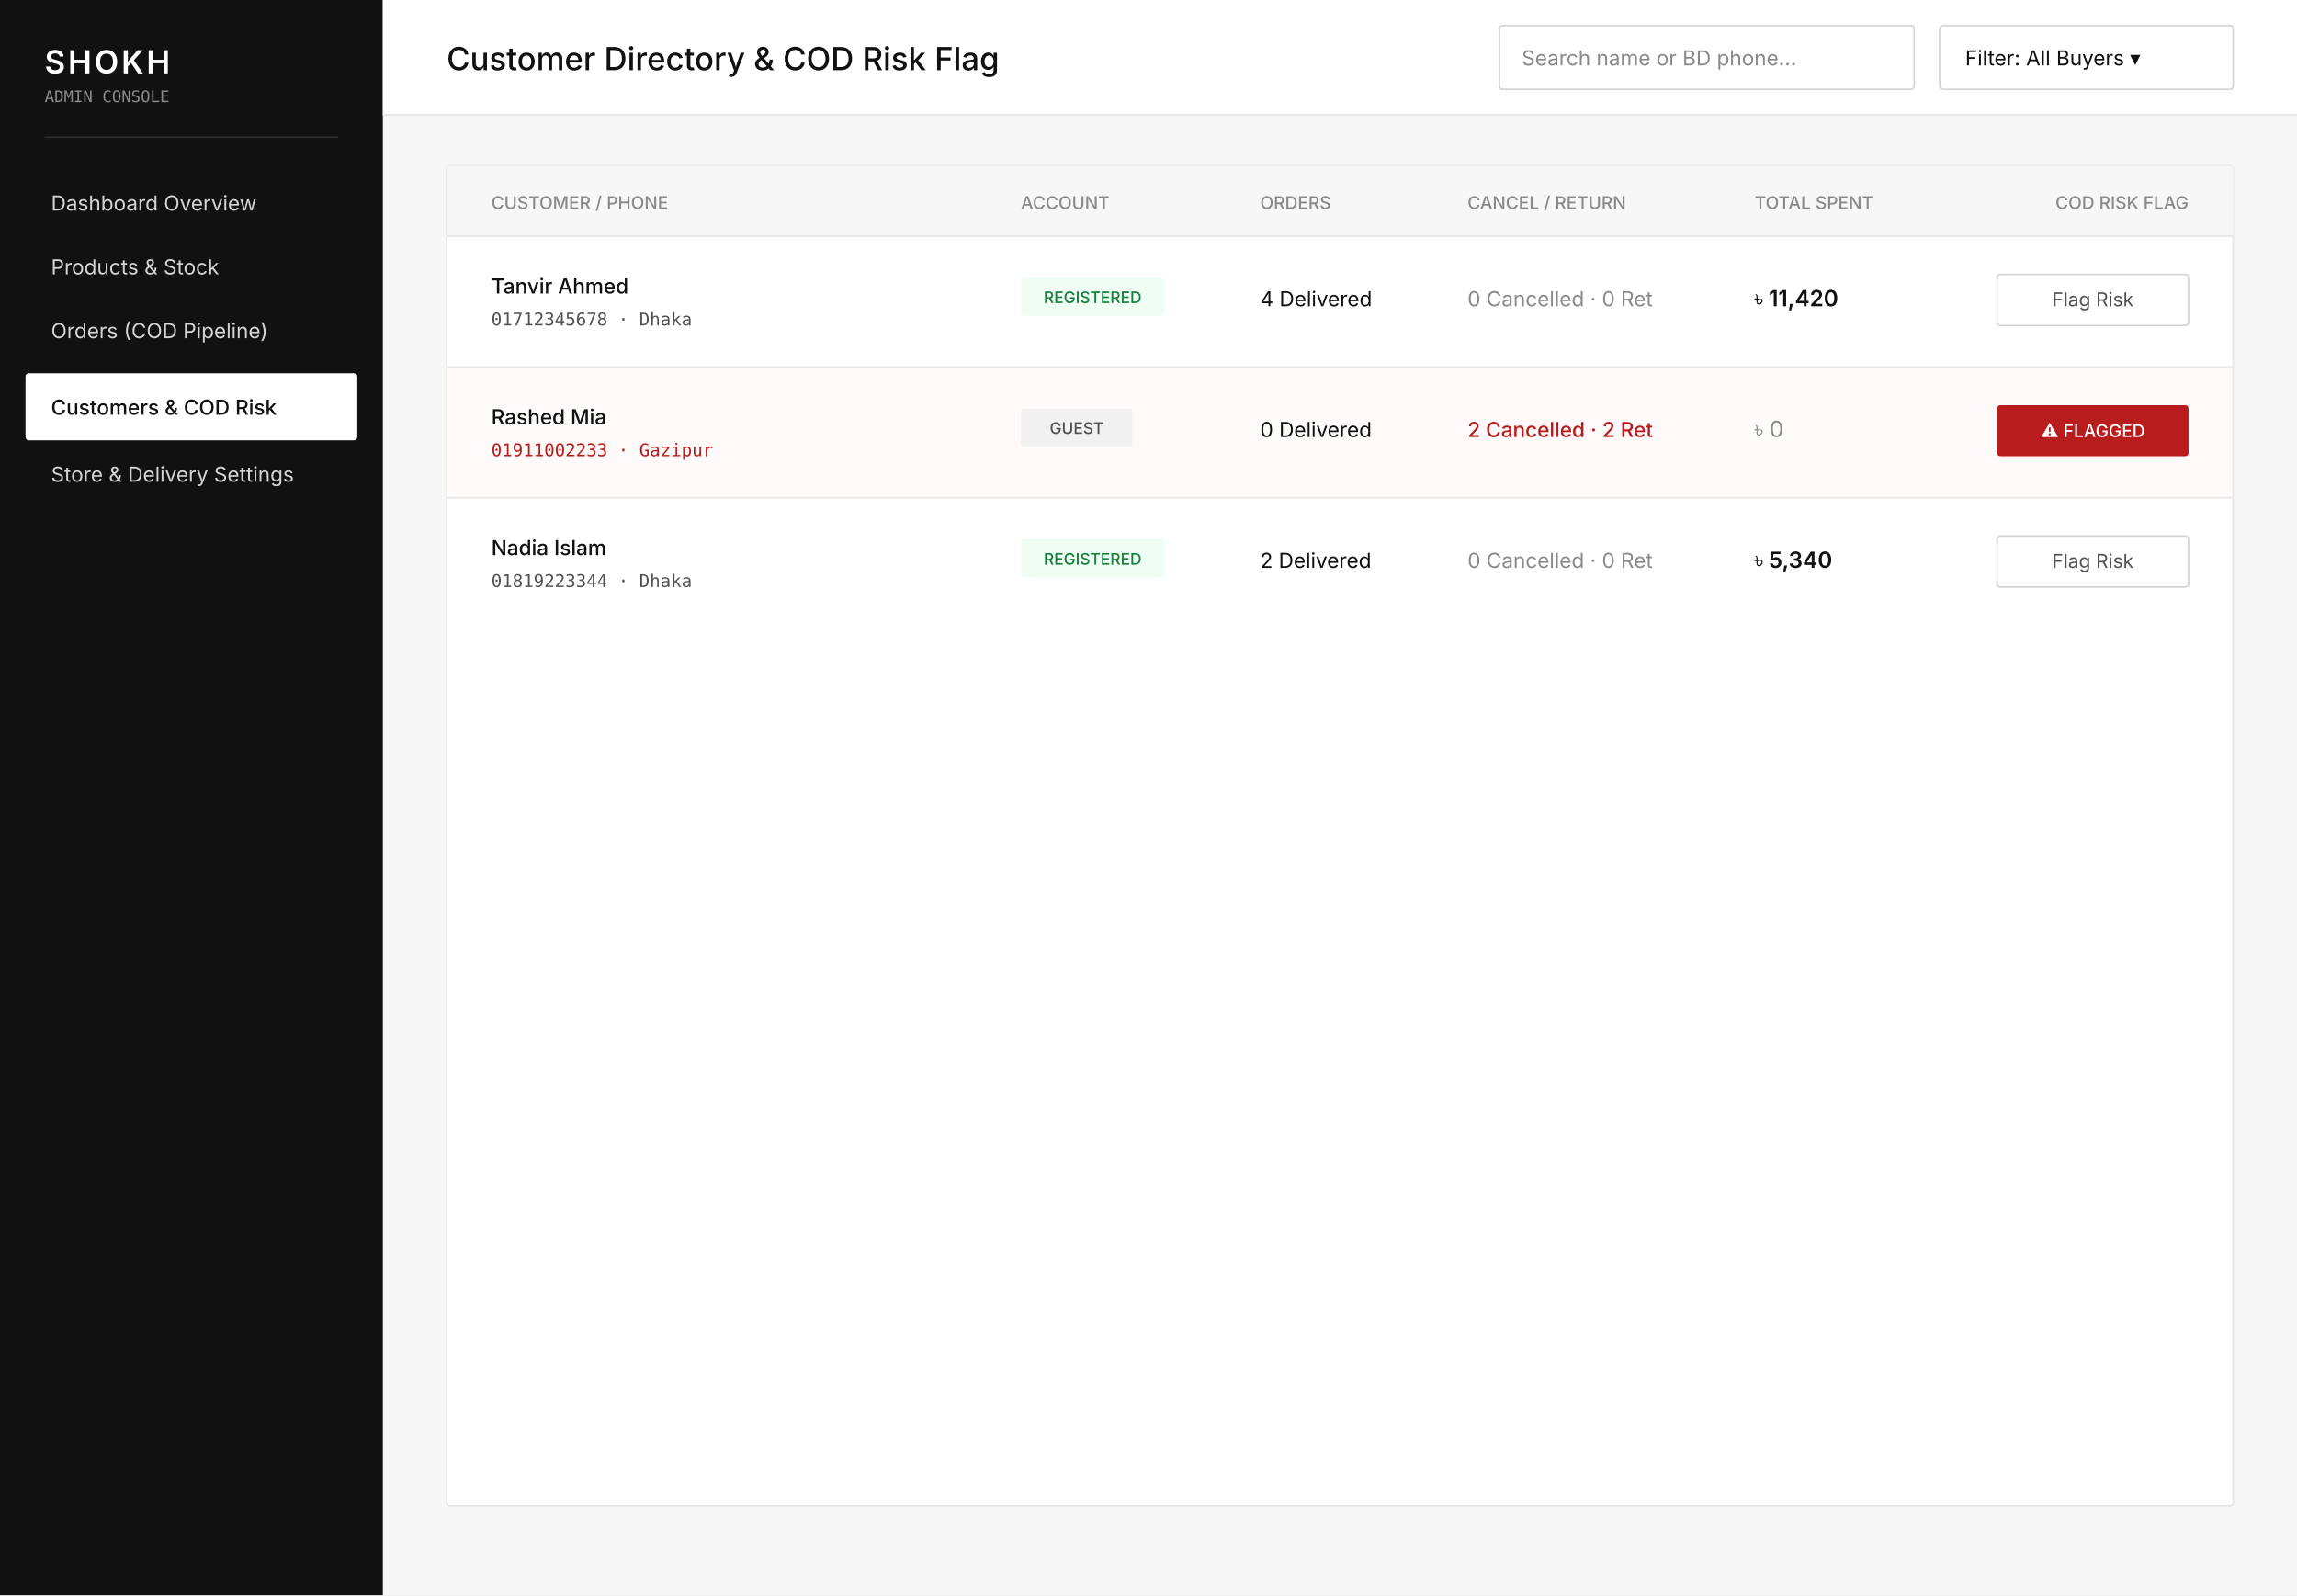
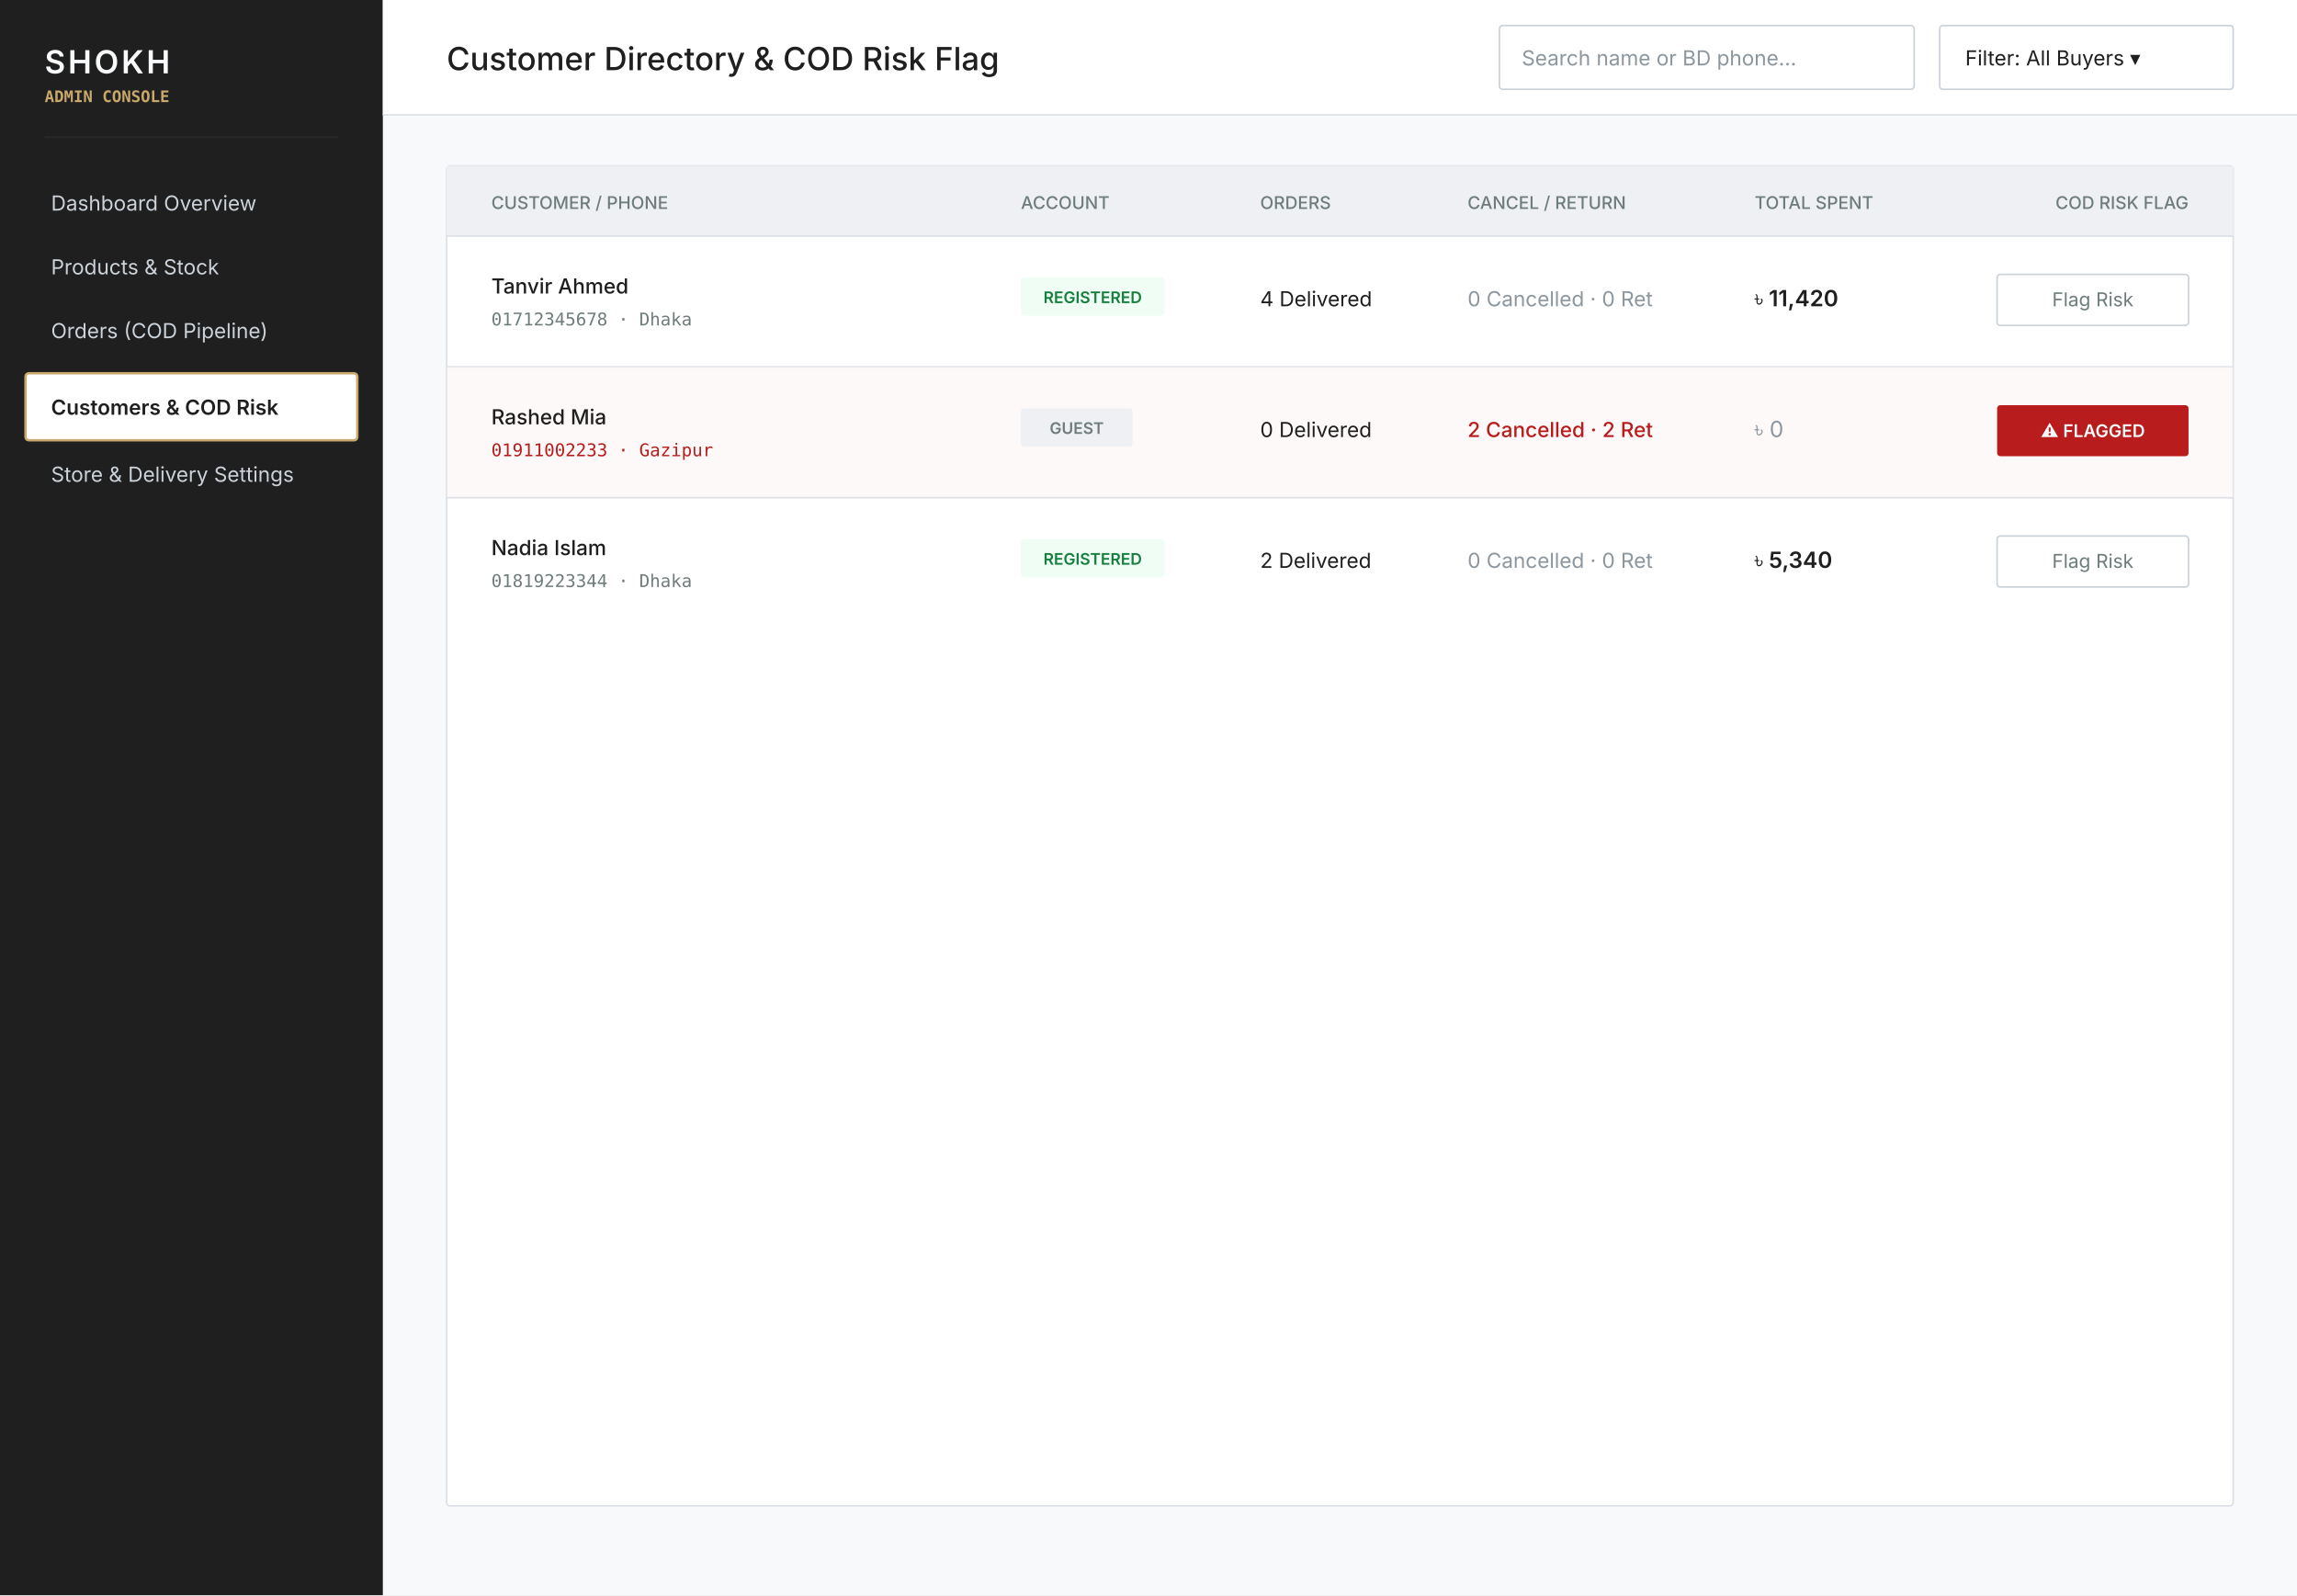
<svg xmlns="http://www.w3.org/2000/svg" width="1440" height="1000" viewBox="0 0 1440 1000" fill="none">
-   <rect id="Admin-Customers-Desktop-BG" width="1440" height="1000" fill="#F7F7F7" />
+   <rect id="Admin-Customers-Desktop-BG" width="1440" height="1000" fill="#F8F9FA" />
  <g id="01-Admin-Sidebar">
-     <rect width="240" height="1000" fill="#111111" />
-     <text x="28" y="46" fill="#FFFFFF" font-family="Inter, sans-serif" font-size="20" font-weight="600" letter-spacing="1.6">SHOKH</text>
-     <text x="28" y="64" fill="#8A8A8A" font-family="JetBrains Mono, monospace" font-size="10">ADMIN CONSOLE</text>
+     <rect width="240" height="1000" fill="#1F1F1F" />
+     <text x="28" y="46" fill="#F8F9FA" font-family="Inter, sans-serif" font-size="20" font-weight="600" letter-spacing="1.6">SHOKH</text>
+     <text x="28" y="64" fill="#C8A96B" font-family="JetBrains Mono, monospace" font-size="10" font-weight="600">ADMIN CONSOLE</text>
    <line x1="28" y1="86" x2="212" y2="86" stroke="#2A2A2A" />
-     <text x="32" y="132" fill="#D4D4D4" font-family="Inter, sans-serif" font-size="13">Dashboard Overview</text>
-     <text x="32" y="172" fill="#D4D4D4" font-family="Inter, sans-serif" font-size="13">Products &amp; Stock</text>
-     <text x="32" y="212" fill="#D4D4D4" font-family="Inter, sans-serif" font-size="13">Orders (COD Pipeline)</text>
-     <rect x="16" y="234" width="208" height="42" rx="2" fill="#FFFFFF" />
-     <text x="32" y="260" fill="#111111" font-family="Inter, sans-serif" font-size="13" font-weight="500">Customers &amp; COD Risk</text>
-     <text x="32" y="302" fill="#D4D4D4" font-family="Inter, sans-serif" font-size="13">Store &amp; Delivery Settings</text>
+     <text x="32" y="132" fill="#CBD2D9" font-family="Inter, sans-serif" font-size="13">Dashboard Overview</text>
+     <text x="32" y="172" fill="#CBD2D9" font-family="Inter, sans-serif" font-size="13">Products &amp; Stock</text>
+     <text x="32" y="212" fill="#CBD2D9" font-family="Inter, sans-serif" font-size="13">Orders (COD Pipeline)</text>
+     <rect x="16" y="234" width="208" height="42" rx="2" fill="#FFFFFF" stroke="#C8A96B" stroke-width="1.5" />
+     <text x="32" y="260" fill="#1F1F1F" font-family="Inter, sans-serif" font-size="13" font-weight="600">Customers &amp; COD Risk</text>
+     <text x="32" y="302" fill="#CBD2D9" font-family="Inter, sans-serif" font-size="13">Store &amp; Delivery Settings</text>
  </g>
  <g id="02-Admin-Topbar">
    <rect x="240" width="1200" height="72" fill="#FFFFFF" />
-     <line x1="240" y1="72" x2="1440" y2="72" stroke="#E5E5E5" />
-     <text x="280" y="44" fill="#111111" font-family="Inter, sans-serif" font-size="20" font-weight="500">Customer Directory &amp; COD Risk Flag</text>
-     <rect x="940" y="16" width="260" height="40" rx="2" fill="#FFFFFF" stroke="#D4D4D4" />
-     <text x="954" y="41" fill="#8A8A8A" font-family="Inter, sans-serif" font-size="13">Search name or BD phone...</text>
-     <rect x="1216" y="16" width="184" height="40" rx="2" fill="#FFFFFF" stroke="#D4D4D4" />
-     <text x="1232" y="41" fill="#111111" font-family="Inter, sans-serif" font-size="13">Filter: All Buyers ▾</text>
+     <line x1="240" y1="72" x2="1440" y2="72" stroke="#DCE0E6" />
+     <text x="280" y="44" fill="#1F1F1F" font-family="Inter, sans-serif" font-size="20" font-weight="500">Customer Directory &amp; COD Risk Flag</text>
+     <rect x="940" y="16" width="260" height="40" rx="2" fill="#FFFFFF" stroke="#CBD2D9" />
+     <text x="954" y="41" fill="#8C969E" font-family="Inter, sans-serif" font-size="13">Search name or BD phone...</text>
+     <rect x="1216" y="16" width="184" height="40" rx="2" fill="#FFFFFF" stroke="#CBD2D9" />
+     <text x="1232" y="41" fill="#1F1F1F" font-family="Inter, sans-serif" font-size="13">Filter: All Buyers ▾</text>
  </g>
  <g id="03-Customers-Table" transform="translate(280, 104)">
-     <rect width="1120" height="840" rx="2" fill="#FFFFFF" stroke="#E5E5E5" />
-     <rect width="1120" height="44" fill="#F7F7F7" />
-     <text x="28" y="27" fill="#8A8A8A" font-family="Inter, sans-serif" font-size="11" font-weight="500">CUSTOMER / PHONE</text>
-     <text x="360" y="27" fill="#8A8A8A" font-family="Inter, sans-serif" font-size="11" font-weight="500">ACCOUNT</text>
-     <text x="510" y="27" fill="#8A8A8A" font-family="Inter, sans-serif" font-size="11" font-weight="500">ORDERS</text>
-     <text x="640" y="27" fill="#8A8A8A" font-family="Inter, sans-serif" font-size="11" font-weight="500">CANCEL / RETURN</text>
-     <text x="820" y="27" fill="#8A8A8A" font-family="Inter, sans-serif" font-size="11" font-weight="500">TOTAL SPENT</text>
-     <text x="1092" y="27" text-anchor="end" fill="#8A8A8A" font-family="Inter, sans-serif" font-size="11" font-weight="500">COD RISK FLAG</text>
-     <line x1="0" y1="44" x2="1120" y2="44" stroke="#E5E5E5" />
-     <text x="28" y="80" fill="#111111" font-family="Inter, sans-serif" font-size="13" font-weight="500">Tanvir Ahmed</text>
-     <text x="28" y="100" fill="#525252" font-family="JetBrains Mono, monospace" font-size="11">01712345678 · Dhaka</text>
+     <rect width="1120" height="840" rx="2" fill="#FFFFFF" stroke="#DCE0E6" />
+     <rect width="1120" height="44" fill="#EEF0F3" />
+     <text x="28" y="27" fill="#6E7C7C" font-family="Inter, sans-serif" font-size="11" font-weight="500">CUSTOMER / PHONE</text>
+     <text x="360" y="27" fill="#6E7C7C" font-family="Inter, sans-serif" font-size="11" font-weight="500">ACCOUNT</text>
+     <text x="510" y="27" fill="#6E7C7C" font-family="Inter, sans-serif" font-size="11" font-weight="500">ORDERS</text>
+     <text x="640" y="27" fill="#6E7C7C" font-family="Inter, sans-serif" font-size="11" font-weight="500">CANCEL / RETURN</text>
+     <text x="820" y="27" fill="#6E7C7C" font-family="Inter, sans-serif" font-size="11" font-weight="500">TOTAL SPENT</text>
+     <text x="1092" y="27" text-anchor="end" fill="#6E7C7C" font-family="Inter, sans-serif" font-size="11" font-weight="500">COD RISK FLAG</text>
+     <line x1="0" y1="44" x2="1120" y2="44" stroke="#DCE0E6" />
+     <text x="28" y="80" fill="#1F1F1F" font-family="Inter, sans-serif" font-size="13" font-weight="500">Tanvir Ahmed</text>
+     <text x="28" y="100" fill="#6E7C7C" font-family="JetBrains Mono, monospace" font-size="11">01712345678 · Dhaka</text>
    <rect x="360" y="70" width="90" height="24" rx="2" fill="#F0FDF4" />
-     <text x="405" y="86" text-anchor="middle" fill="#15803D" font-family="Inter, sans-serif" font-size="10" font-weight="500">REGISTERED</text>
-     <text x="510" y="88" fill="#111111" font-family="Inter, sans-serif" font-size="13">4 Delivered</text>
-     <text x="640" y="88" fill="#8A8A8A" font-family="Inter, sans-serif" font-size="13">0 Cancelled · 0 Ret</text>
-     <text x="820" y="88" fill="#111111" font-family="Inter, sans-serif" font-size="14" font-weight="600">৳ 11,420</text>
-     <rect x="972" y="68" width="120" height="32" rx="2" fill="#FFFFFF" stroke="#D4D4D4" />
-     <text x="1032" y="88" text-anchor="middle" fill="#525252" font-family="Inter, sans-serif" font-size="12">Flag Risk</text>
-     <line x1="0" y1="126" x2="1120" y2="126" stroke="#E5E5E5" />
-     <rect y="126" width="1120" height="82" fill="#FEF2F2" fill-opacity="0.4" />
-     <text x="28" y="162" fill="#111111" font-family="Inter, sans-serif" font-size="13" font-weight="500">Rashed Mia</text>
+     <text x="405" y="86" text-anchor="middle" fill="#15803D" font-family="Inter, sans-serif" font-size="10" font-weight="600">REGISTERED</text>
+     <text x="510" y="88" fill="#1F1F1F" font-family="Inter, sans-serif" font-size="13">4 Delivered</text>
+     <text x="640" y="88" fill="#8C969E" font-family="Inter, sans-serif" font-size="13">0 Cancelled · 0 Ret</text>
+     <text x="820" y="88" fill="#1F1F1F" font-family="Inter, sans-serif" font-size="14" font-weight="600">৳ 11,420</text>
+     <rect x="972" y="68" width="120" height="32" rx="2" fill="#FFFFFF" stroke="#CBD2D9" />
+     <text x="1032" y="88" text-anchor="middle" fill="#6E7C7C" font-family="Inter, sans-serif" font-size="12">Flag Risk</text>
+     <line x1="0" y1="126" x2="1120" y2="126" stroke="#DCE0E6" />
+     <rect y="126" width="1120" height="82" fill="#FEF2F2" fill-opacity="0.45" />
+     <text x="28" y="162" fill="#1F1F1F" font-family="Inter, sans-serif" font-size="13" font-weight="500">Rashed Mia</text>
    <text x="28" y="182" fill="#B91C1C" font-family="JetBrains Mono, monospace" font-size="11">01911002233 · Gazipur</text>
-     <rect x="360" y="152" width="70" height="24" rx="2" fill="#F1F1F1" />
-     <text x="395" y="168" text-anchor="middle" fill="#525252" font-family="Inter, sans-serif" font-size="10" font-weight="500">GUEST</text>
-     <text x="510" y="170" fill="#111111" font-family="Inter, sans-serif" font-size="13">0 Delivered</text>
+     <rect x="360" y="152" width="70" height="24" rx="2" fill="#EEF0F3" />
+     <text x="395" y="168" text-anchor="middle" fill="#6E7C7C" font-family="Inter, sans-serif" font-size="10" font-weight="600">GUEST</text>
+     <text x="510" y="170" fill="#1F1F1F" font-family="Inter, sans-serif" font-size="13">0 Delivered</text>
    <text x="640" y="170" fill="#B91C1C" font-family="Inter, sans-serif" font-size="13" font-weight="500">2 Cancelled · 2 Ret</text>
-     <text x="820" y="170" fill="#8A8A8A" font-family="Inter, sans-serif" font-size="14">৳ 0</text>
+     <text x="820" y="170" fill="#8C969E" font-family="Inter, sans-serif" font-size="14">৳ 0</text>
    <rect x="972" y="150" width="120" height="32" rx="2" fill="#B91C1C" />
-     <text x="1032" y="170" text-anchor="middle" fill="#FFFFFF" font-family="Inter, sans-serif" font-size="11" font-weight="500">⚠ FLAGGED</text>
-     <line x1="0" y1="208" x2="1120" y2="208" stroke="#E5E5E5" />
-     <text x="28" y="244" fill="#111111" font-family="Inter, sans-serif" font-size="13" font-weight="500">Nadia Islam</text>
-     <text x="28" y="264" fill="#525252" font-family="JetBrains Mono, monospace" font-size="11">01819223344 · Dhaka</text>
+     <text x="1032" y="170" text-anchor="middle" fill="#F8F9FA" font-family="Inter, sans-serif" font-size="11" font-weight="600">⚠ FLAGGED</text>
+     <line x1="0" y1="208" x2="1120" y2="208" stroke="#DCE0E6" />
+     <text x="28" y="244" fill="#1F1F1F" font-family="Inter, sans-serif" font-size="13" font-weight="500">Nadia Islam</text>
+     <text x="28" y="264" fill="#6E7C7C" font-family="JetBrains Mono, monospace" font-size="11">01819223344 · Dhaka</text>
    <rect x="360" y="234" width="90" height="24" rx="2" fill="#F0FDF4" />
-     <text x="405" y="250" text-anchor="middle" fill="#15803D" font-family="Inter, sans-serif" font-size="10" font-weight="500">REGISTERED</text>
-     <text x="510" y="252" fill="#111111" font-family="Inter, sans-serif" font-size="13">2 Delivered</text>
-     <text x="640" y="252" fill="#8A8A8A" font-family="Inter, sans-serif" font-size="13">0 Cancelled · 0 Ret</text>
-     <text x="820" y="252" fill="#111111" font-family="Inter, sans-serif" font-size="14" font-weight="600">৳ 5,340</text>
-     <rect x="972" y="232" width="120" height="32" rx="2" fill="#FFFFFF" stroke="#D4D4D4" />
-     <text x="1032" y="252" text-anchor="middle" fill="#525252" font-family="Inter, sans-serif" font-size="12">Flag Risk</text>
+     <text x="405" y="250" text-anchor="middle" fill="#15803D" font-family="Inter, sans-serif" font-size="10" font-weight="600">REGISTERED</text>
+     <text x="510" y="252" fill="#1F1F1F" font-family="Inter, sans-serif" font-size="13">2 Delivered</text>
+     <text x="640" y="252" fill="#8C969E" font-family="Inter, sans-serif" font-size="13">0 Cancelled · 0 Ret</text>
+     <text x="820" y="252" fill="#1F1F1F" font-family="Inter, sans-serif" font-size="14" font-weight="600">৳ 5,340</text>
+     <rect x="972" y="232" width="120" height="32" rx="2" fill="#FFFFFF" stroke="#CBD2D9" />
+     <text x="1032" y="252" text-anchor="middle" fill="#6E7C7C" font-family="Inter, sans-serif" font-size="12">Flag Risk</text>
  </g>
</svg>
